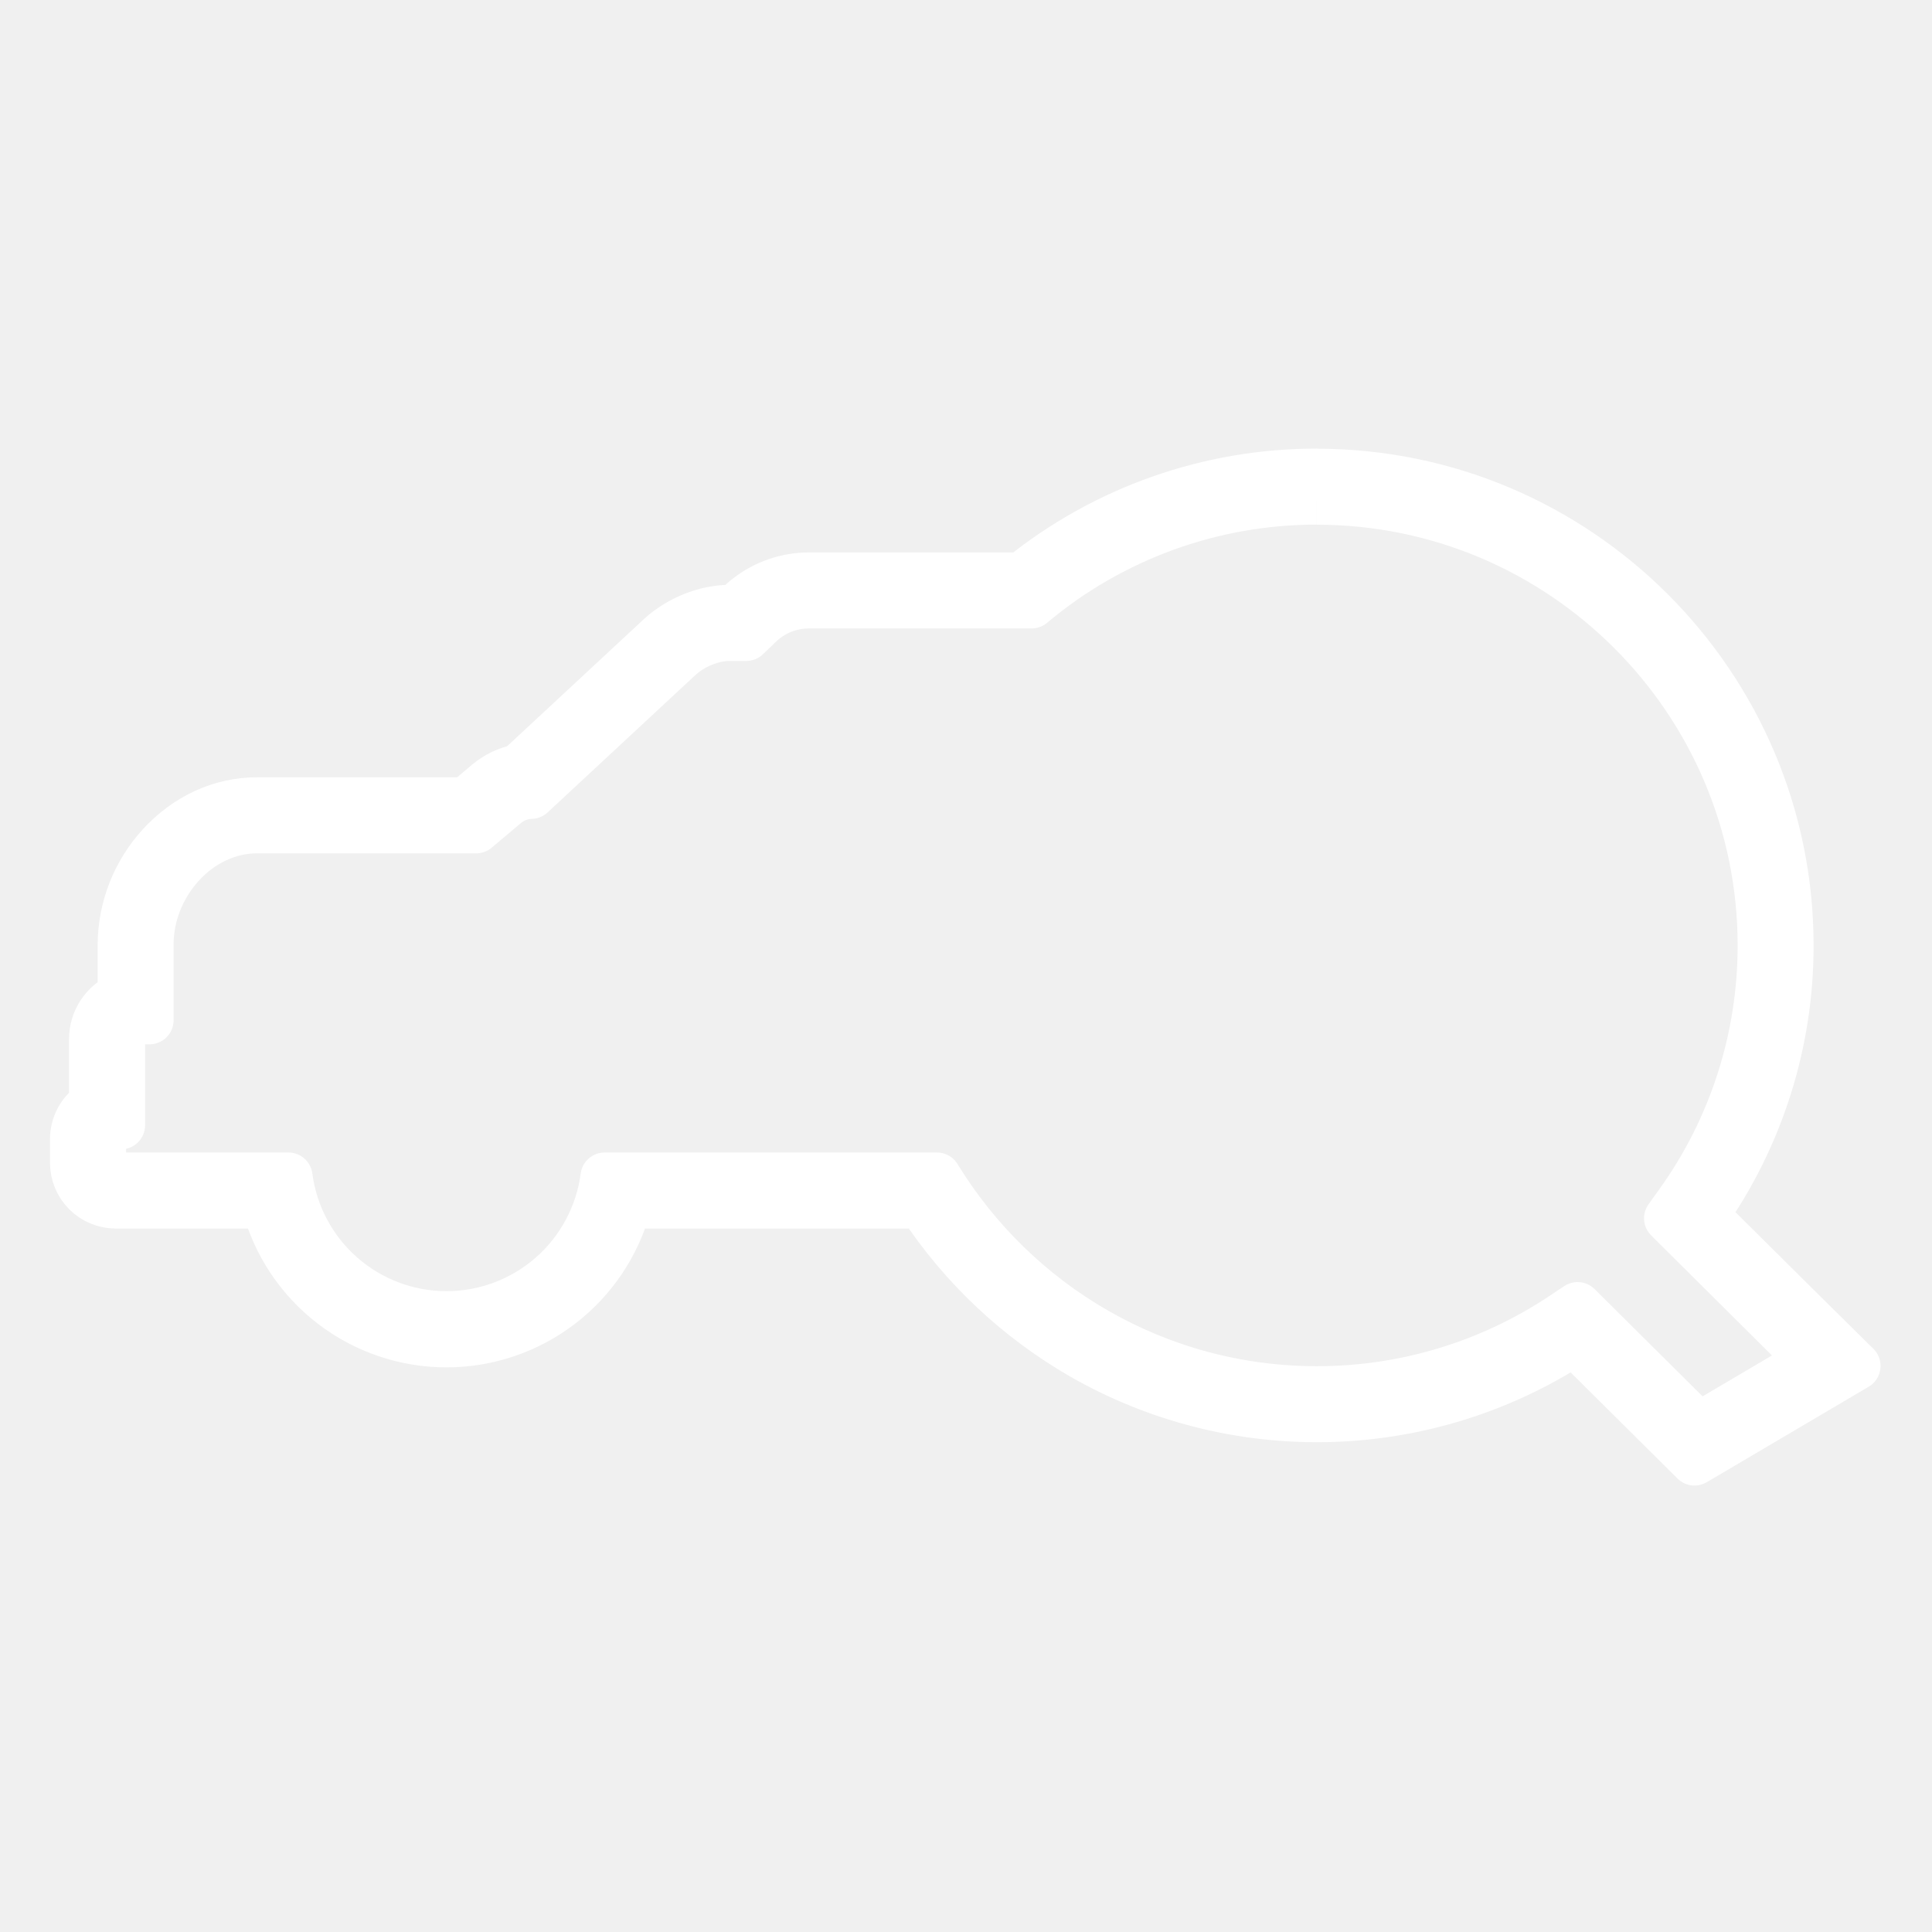
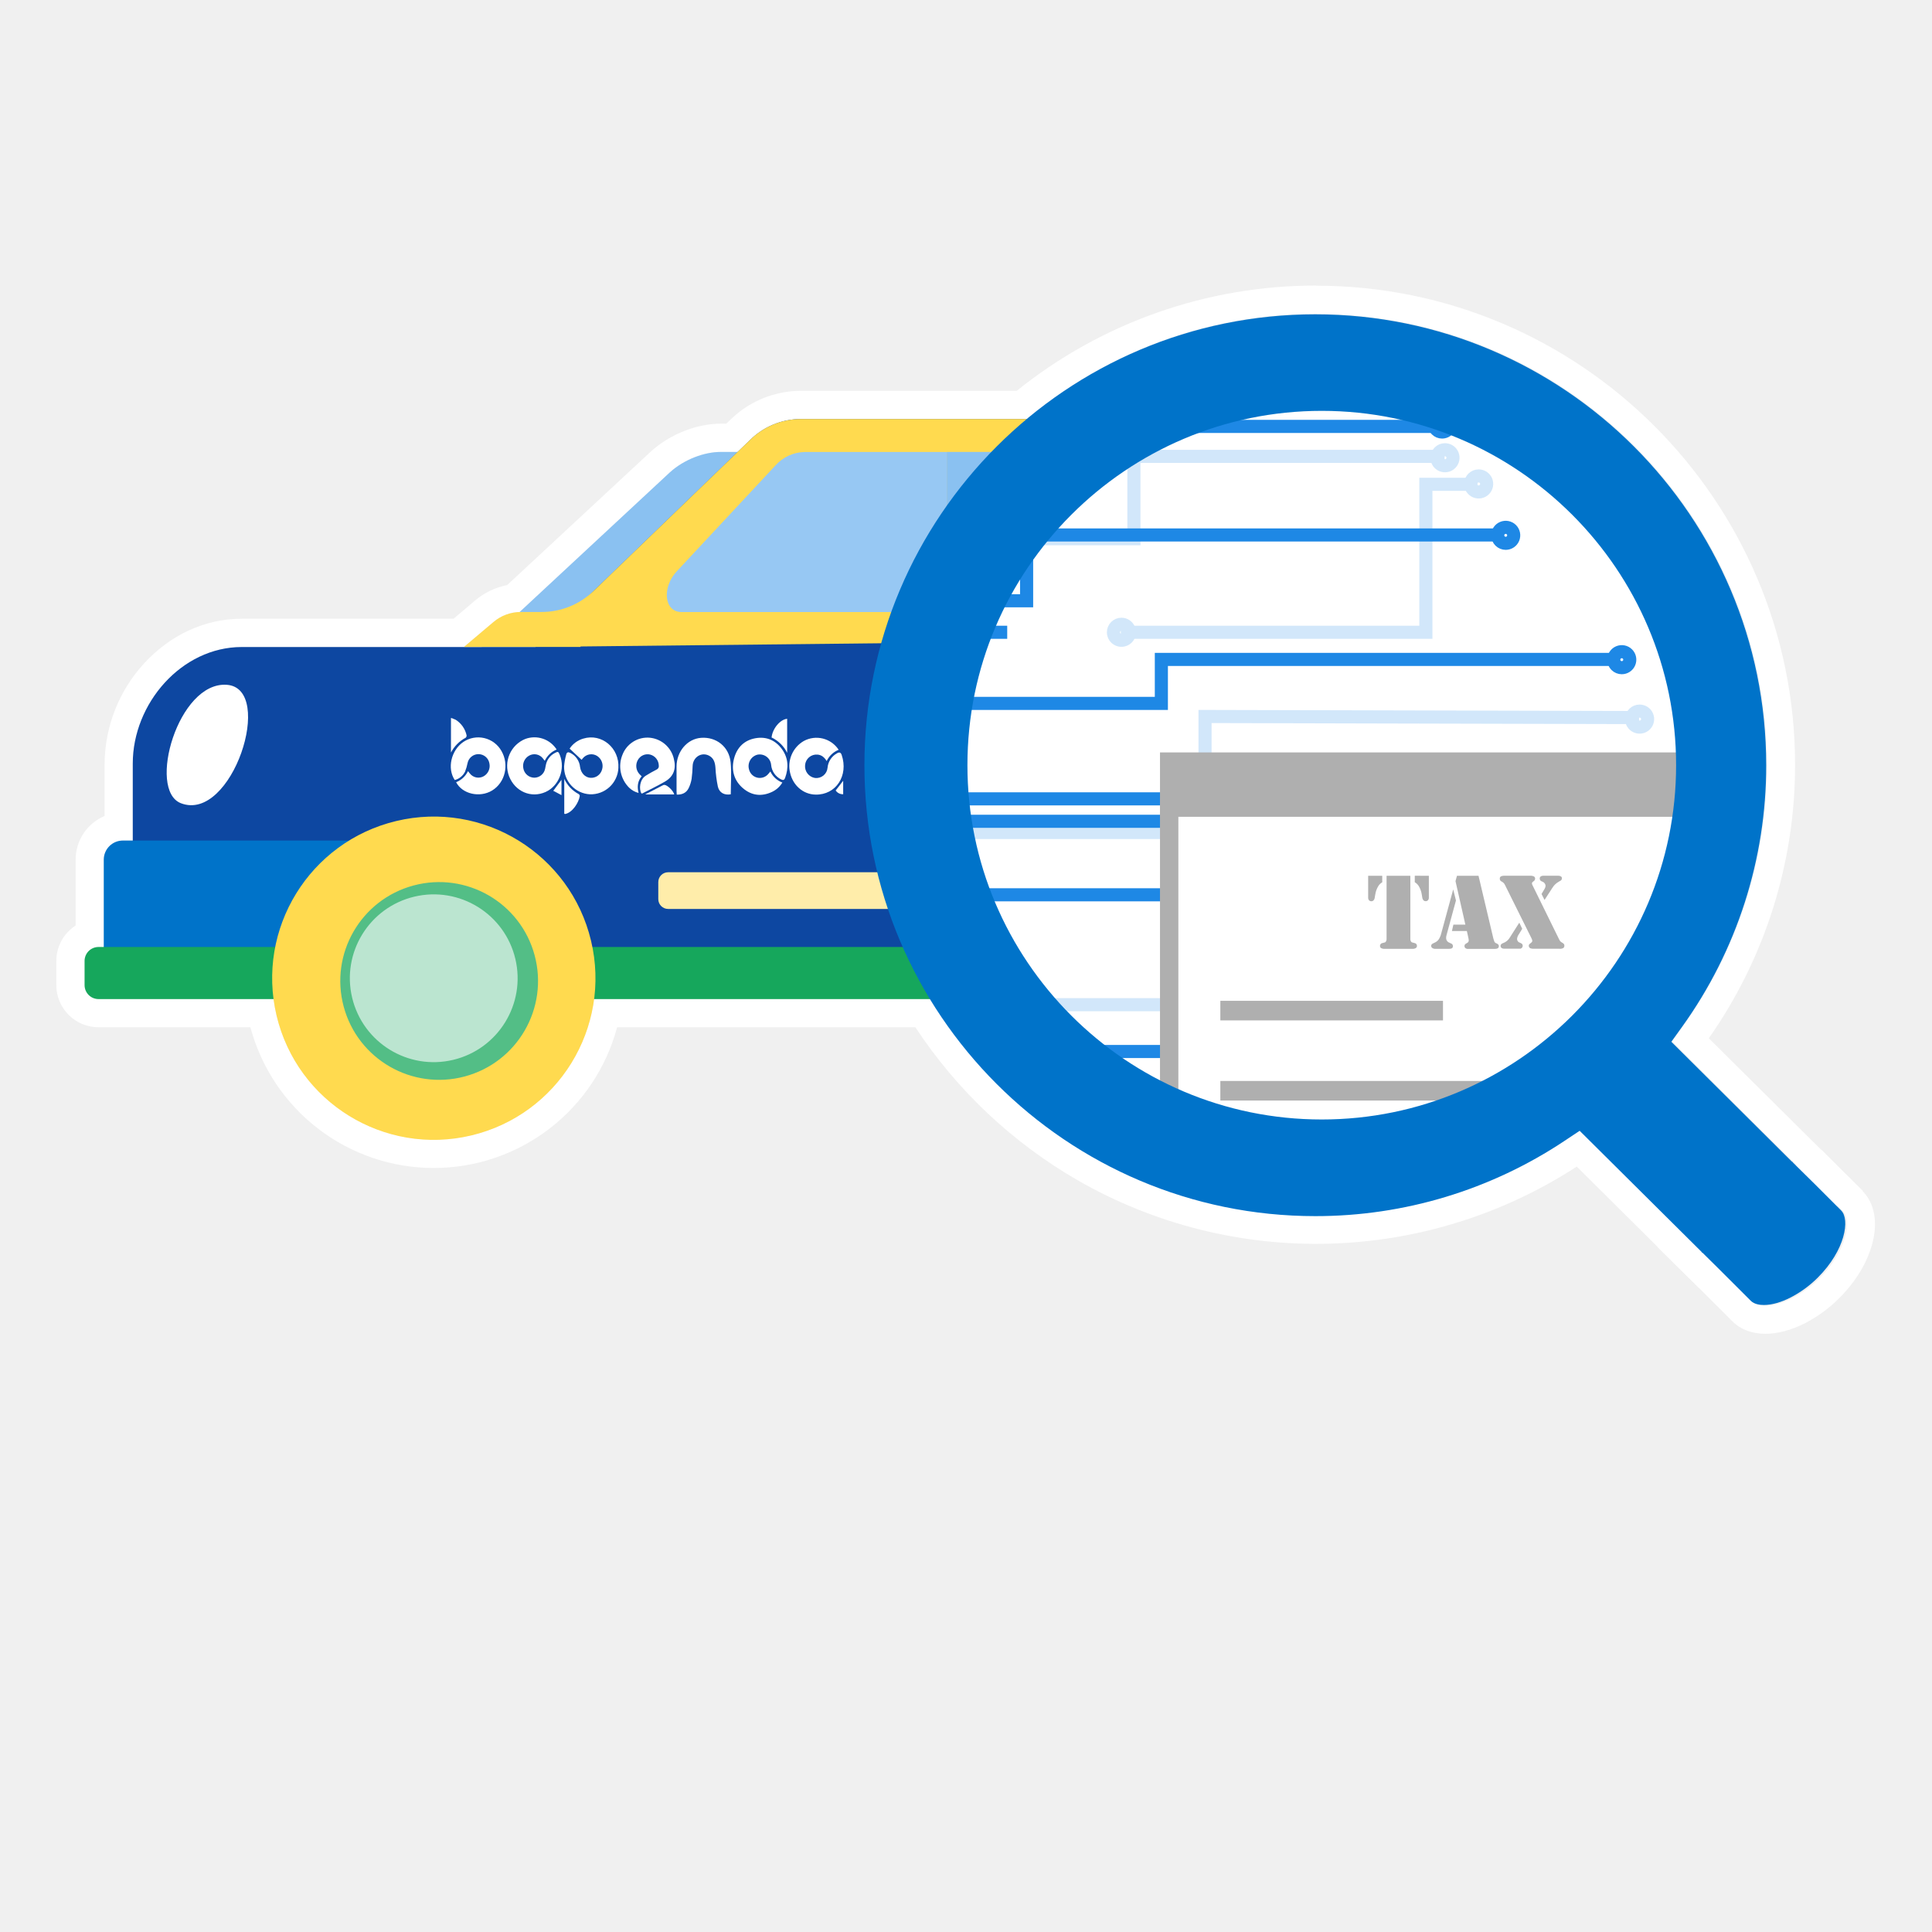
- <svg xmlns="http://www.w3.org/2000/svg" viewBox="-40 -255 1042 1042">
-   <path d="M670.24 15C802.54 15 910.17 122.64 910.17 254.94C910.214 304.859 894.567 353.529 865.44 394.07L859.69 402.07L922.96 464.95L936.83 478.66L876.24 514.41L810.86 449.47L802.94 454.74C763.646 480.936 717.466 494.891 670.24 494.84C583.58 494.84 507.51 448.64 465.34 379.59H286.09C283.368 400.277 273.218 419.269 257.531 433.027C241.844 446.785 221.69 454.37 200.825 454.37C179.96 454.37 159.806 446.785 144.119 433.027C128.432 419.269 118.282 400.277 115.56 379.59H22.4C21.427 379.59 20.464 379.398 19.566 379.026C18.667 378.653 17.851 378.107 17.164 377.419C16.477 376.731 15.932 375.914 15.56 375.015C15.189 374.116 14.999 373.153 15 372.18V359.3C14.999 358.327 15.189 357.364 15.56 356.465C15.932 355.566 16.477 354.749 17.164 354.061C17.851 353.373 18.667 352.827 19.566 352.454C20.464 352.082 21.427 351.89 22.4 351.89H25.24V305.4C25.239 304.066 25.5 302.745 26.01 301.513C26.519 300.28 27.267 299.16 28.209 298.216C29.152 297.273 30.271 296.524 31.503 296.014C32.736 295.503 34.056 295.24 35.39 295.24H40.63V254.24C40.63 222.24 66.63 192.24 98.63 192.24H216.83L232.59 178.95C236.488 175.651 241.395 173.782 246.5 173.65L326.5 99.29C334.11 92.41 344.79 88.47 353.5 88.47H362.5L368.92 82.28C369.373 81.827 369.833 81.387 370.3 80.96C370.98 80.35 371.69 79.77 372.4 79.21C379.177 73.876 387.546 70.968 396.17 70.95H516.36C559.441 34.735 613.93 14.902 670.21 14.95M670.21 -0.05C612.303 -0.107 556.12 19.654 511 55.95H396.17C384.207 55.977 372.595 59.992 363.17 67.36C362.07 68.22 361.17 69.02 360.26 69.8C359.64 70.36 359.03 70.94 358.44 71.53L356.44 73.43H353.53C340.69 73.43 326.53 79.06 316.46 88.12L316.39 88.19L316.31 88.26L239.85 159.32C233.582 160.545 227.73 163.35 222.85 167.47L211.34 177.22H98.68C79.14 177.22 60.68 185.7 46.57 201.1C33.291 215.632 25.845 234.555 25.66 254.24V282.18C21.089 284.102 17.187 287.331 14.444 291.462C11.701 295.592 10.238 300.441 10.24 305.4V340.47C7.089 342.498 4.498 345.285 2.704 348.575C0.909 351.865 -0.031 355.553 -0.03 359.3V372.18C-0.025 378.12 2.337 383.816 6.536 388.017C10.735 392.218 16.43 394.582 22.37 394.59H103.24C108.99 416.072 121.669 435.055 139.31 448.595C156.951 462.134 178.567 469.473 200.805 469.473C223.043 469.473 244.659 462.134 262.3 448.595C279.941 435.055 292.62 416.072 298.37 394.59H457.06C479.145 428.149 508.783 456.068 543.6 476.11C584.235 499.406 630.507 511.043 677.328 509.741C724.149 508.439 769.703 494.248 808.98 468.73L865.69 525.05L873.9 533.21L883.9 527.33L944.47 491.61L961.25 481.71L947.39 468.01L933.52 454.31L879.24 400.45C909.156 357.833 925.186 307.019 925.14 254.95C925.14 114.37 810.78 0.01 670.21 0.01V-0.05Z" fill="white" stroke="white" stroke-width="26" stroke-linejoin="round" />
+ <svg xmlns="http://www.w3.org/2000/svg" fill="none" viewBox="-30 -152 1028 1028">
+   <g clip-path="url(#clip0_8480_73424)">
+     <path d="M936.83 478.69L950.54 492.41C955.28 497.15 952.81 513.41 938.13 528.1C933.881 532.367 928.997 535.95 923.65 538.72C918.65 541.26 913.65 542.72 909.41 542.72C907.25 542.72 904.3 542.34 902.46 540.5L885.33 523.39L876.24 514.43L936.81 478.69M939.24 459.86L929.24 465.77L868.64 501.51L851.84 511.42L865.73 525.11L874.73 534.01L891.83 551.09C896.15 555.41 902.22 557.7 909.38 557.7C915.92 557.7 923.19 555.76 930.38 552.09C937.13 548.605 943.297 544.091 948.66 538.71C959.41 527.96 964.01 517.52 965.98 510.65C969.37 498.81 967.58 488.3 961.08 481.8L947.38 468.08L939.24 459.86Z" fill="white" />
+     <path d="M670.24 15C802.54 15 910.17 122.64 910.17 254.94C910.214 304.859 894.567 353.529 865.44 394.07L859.69 402.07L922.96 464.95L936.83 478.66L876.24 514.41L810.86 449.47L802.94 454.74C763.646 480.936 717.466 494.891 670.24 494.84C583.58 494.84 507.51 448.64 465.34 379.59H286.09C283.368 400.277 273.218 419.269 257.531 433.027C241.844 446.785 221.69 454.37 200.825 454.37C179.96 454.37 159.806 446.785 144.119 433.027C128.432 419.269 118.282 400.277 115.56 379.59H22.4C21.427 379.59 20.464 379.398 19.566 379.026C18.667 378.653 17.851 378.107 17.164 377.419C16.477 376.731 15.932 375.914 15.56 375.015C15.189 374.116 14.999 373.153 15 372.18V359.3C14.999 358.327 15.189 357.364 15.56 356.465C15.932 355.566 16.477 354.749 17.164 354.061C17.851 353.373 18.667 352.827 19.566 352.454C20.464 352.082 21.427 351.89 22.4 351.89H25.24V305.4C25.239 304.066 25.5 302.745 26.01 301.513C26.519 300.28 27.267 299.16 28.209 298.216C29.152 297.273 30.271 296.524 31.503 296.014C32.736 295.503 34.056 295.24 35.39 295.24H40.63V254.24C40.63 222.24 66.63 192.24 98.63 192.24H216.83L232.59 178.95C236.488 175.651 241.395 173.782 246.5 173.65L326.5 99.29C334.11 92.41 344.79 88.47 353.5 88.47H362.5L368.92 82.28C369.373 81.827 369.833 81.387 370.3 80.96C370.98 80.35 371.69 79.77 372.4 79.21C379.177 73.876 387.546 70.968 396.17 70.95H516.36C559.441 34.735 613.93 14.902 670.21 14.95M670.21 -0.05C612.303 -0.107 556.12 19.654 511 55.95H396.17C384.207 55.977 372.595 59.992 363.17 67.36C362.07 68.22 361.17 69.02 360.26 69.8C359.64 70.36 359.03 70.94 358.44 71.53L356.44 73.43H353.53C340.69 73.43 326.53 79.06 316.46 88.12L316.39 88.19L316.31 88.26L239.85 159.32C233.582 160.545 227.73 163.35 222.85 167.47L211.34 177.22H98.68C79.14 177.22 60.68 185.7 46.57 201.1C33.291 215.632 25.845 234.555 25.66 254.24V282.18C21.089 284.102 17.187 287.331 14.444 291.462C11.701 295.592 10.238 300.441 10.24 305.4V340.47C7.089 342.498 4.498 345.285 2.704 348.575C0.909 351.865 -0.031 355.553 -0.03 359.3V372.18C-0.025 378.12 2.337 383.816 6.536 388.017C10.735 392.218 16.43 394.582 22.37 394.59H103.24C108.99 416.072 121.669 435.055 139.31 448.595C156.951 462.134 178.567 469.473 200.805 469.473C223.043 469.473 244.659 462.134 262.3 448.595C279.941 435.055 292.62 416.072 298.37 394.59H457.06C479.145 428.149 508.783 456.068 543.6 476.11C584.235 499.406 630.507 511.043 677.328 509.741C724.149 508.439 769.703 494.248 808.98 468.73L865.69 525.05L873.9 533.21L883.9 527.33L944.47 491.61L961.25 481.71L947.39 468.01L933.52 454.31L879.24 400.45C909.156 357.833 925.186 307.019 925.14 254.95C925.14 114.37 810.78 0.01 670.21 0.01V-0.05Z" fill="white" />
+     <path d="M197.42 221.31C197.52 221.21 197.67 221.14 195.49 221.05L326.49 99.29C334.1 92.41 344.78 88.47 353.49 88.47H446.68L377.63 193.13L193.32 243.52C181.85 243.52 187.39 231.95 197.42 221.31Z" fill="#8AC1F1" />
+     <path d="M842.3 352.22H40.65V254.28C40.65 222.28 66.65 192.28 98.65 192.28H254.93L368.93 82.28C376.149 75.042 385.947 70.966 396.17 70.95H716.38C722.735 70.95 728.967 72.695 734.398 75.995C739.83 79.294 744.251 84.021 747.18 89.66L797.37 186.41C809.286 186.41 820.714 191.144 829.14 199.57C837.566 207.996 842.3 219.424 842.3 231.34V352.22Z" fill="#0D47A1" />
+     <path d="M156.22 352.23H25.22V305.41C25.22 302.715 26.29 300.131 28.196 298.226C30.101 296.32 32.685 295.25 35.38 295.25H156.22V352.25V352.23Z" fill="#0073C9" />
+     <path d="M842.3 352.22H159.82V268.1C159.82 240.58 182.13 214.83 209.65 214.83H343.86L441.75 120.37C444.825 117.297 448.474 114.859 452.491 113.196C456.508 111.534 460.813 110.679 465.16 110.68H734.16C739.618 110.678 744.972 112.175 749.637 115.009C754.301 117.843 758.097 121.905 760.61 126.75L803.72 209.85C813.955 209.85 823.77 213.916 831.007 221.153C838.244 228.39 842.31 238.205 842.31 248.44L842.3 352.22Z" fill="#0D47A1" />
+     <path d="M247.11 173.63H258.24C268.487 173.628 278.334 169.652 285.71 162.54L368.88 82.28C372.461 78.69 376.714 75.841 381.397 73.897C386.079 71.953 391.1 70.952 396.17 70.95H716.38C722.735 70.95 728.967 72.695 734.398 75.995C739.83 79.294 744.251 84.021 747.18 89.66L797.37 186.41L278.89 191.98V192.22H216.89L232.59 178.95C236.646 175.512 241.792 173.626 247.11 173.63Z" fill="#FFDA4F" />
+     <path d="M511.36 88.47C514.299 88.47 517.117 89.637 519.195 91.715C521.273 93.793 522.44 96.611 522.44 99.55V162.55C522.44 165.489 521.273 168.307 519.195 170.385C517.117 172.463 514.299 173.63 511.36 173.63H473.77V88.47H511.36Z" fill="#8AC1F1" />
+     <path d="M330.14 151.95C330.218 151.878 330.292 151.801 330.36 151.72L382.67 95.6C384.611 93.425 386.98 91.674 389.627 90.454C392.275 89.234 395.146 88.572 398.06 88.51H473.77V173.67H332.61C323.24 173.63 322.16 160.44 330.14 151.95Z" fill="#97C8F3" />
+     <path d="M556.06 88.47H657.56C664.17 88.472 670.635 90.401 676.166 94.021C681.697 97.641 686.052 102.794 688.7 108.85L710.24 158.11C710.977 159.796 711.283 161.639 711.13 163.473C710.977 165.307 710.369 167.074 709.362 168.614C708.354 170.155 706.979 171.42 705.36 172.295C703.742 173.171 701.93 173.63 700.09 173.63H556.09C554.635 173.63 553.194 173.343 551.85 172.787C550.506 172.23 549.284 171.414 548.255 170.385C547.226 169.356 546.41 168.134 545.853 166.79C545.297 165.446 545.01 164.005 545.01 162.55V99.55C545.01 96.617 546.173 93.803 548.245 91.726C550.316 89.649 553.127 88.478 556.06 88.47Z" fill="#97C8F3" />
+     <path d="M657.56 88.47C664.17 88.472 670.635 90.401 676.166 94.021C681.697 97.641 686.052 102.794 688.7 108.85L710.24 158.11C710.977 159.796 711.283 161.639 711.13 163.473C710.977 165.307 710.369 167.074 709.362 168.614C708.354 170.155 706.979 171.42 705.36 172.295C703.742 173.171 701.93 173.63 700.09 173.63H660.09C651.89 145.53 643.95 117.38 637.19 88.47H657.56Z" fill="#8AC1F1" />
+     <path d="M66.24 275.38C48.24 268.38 64.79 210.47 90.71 212.38C116.63 214.29 93.44 285.95 66.24 275.38Z" fill="white" />
+     <path d="M325.49 331.64L814.17 331.64C817.053 331.64 819.39 329.303 819.39 326.42V317.34C819.39 314.457 817.053 312.12 814.17 312.12L325.49 312.12C322.607 312.12 320.27 314.457 320.27 317.34V326.42C320.27 329.303 322.607 331.64 325.49 331.64Z" fill="#FFEDAA" />
+     <path d="M22.42 379.59L845.27 379.59C849.362 379.59 852.68 376.272 852.68 372.18V359.3C852.68 355.208 849.362 351.89 845.27 351.89L22.42 351.89C18.328 351.89 15.01 355.208 15.01 359.3V372.18C15.01 376.272 18.328 379.59 22.42 379.59Z" fill="#16A75C" />
+     <path d="M220.759 452.16C266.963 441.152 295.495 394.774 284.488 348.571C273.48 302.367 227.102 273.835 180.899 284.842C134.695 295.849 106.163 342.228 117.17 388.431C128.177 434.635 174.556 463.167 220.759 452.16Z" fill="#FFDA4F" />
+     <path d="M217.294 420.771C245.355 413.25 262.006 384.405 254.484 356.344C246.963 328.283 218.118 311.633 190.057 319.154C161.996 326.676 145.346 355.521 152.867 383.581C160.388 411.642 189.234 428.293 217.294 420.771Z" fill="#53BE86" />
+     <path d="M211.087 411.95C235.07 406.262 249.902 382.21 244.215 358.226C238.528 334.243 214.475 319.411 190.492 325.098C166.509 330.785 151.677 354.838 157.364 378.821C163.051 402.805 187.103 417.637 211.087 411.95Z" fill="#BBE5D0" />
+     <path d="M735.972 429.319C769.557 395.734 769.557 341.282 735.972 307.697C702.387 274.111 647.934 274.111 614.349 307.697C580.764 341.282 580.764 395.734 614.349 429.319C647.934 462.904 702.387 462.904 735.972 429.319Z" fill="#FFD026" />
+     <path d="M712.199 405.546C732.654 385.09 732.654 351.925 712.199 331.469C691.743 311.014 658.578 311.014 638.122 331.469C617.667 351.925 617.667 385.09 638.122 405.546C658.578 426.002 691.743 426.002 712.199 405.546Z" fill="#53BE86" />
+     <path d="M705.122 401.597C723.393 385.053 724.793 356.829 708.249 338.558C691.705 320.287 663.482 318.887 645.21 335.431C626.939 351.975 625.539 380.198 642.083 398.47C658.627 416.741 686.851 418.141 705.122 401.597Z" fill="#BBE5D0" />
+     <path d="M825.22 238.28H842.31V301.61H825.22C823.556 301.61 821.909 301.282 820.371 300.646C818.834 300.009 817.438 299.076 816.261 297.899C815.084 296.723 814.151 295.326 813.514 293.789C812.878 292.251 812.55 290.604 812.55 288.94V250.94C812.553 247.581 813.889 244.361 816.264 241.987C818.64 239.614 821.861 238.28 825.22 238.28Z" fill="#FFD026" />
+     <path d="M668.04 492.3C799.036 492.3 905.23 386.106 905.23 255.11C905.23 124.114 799.036 17.92 668.04 17.92C537.044 17.92 430.85 124.114 430.85 255.11C430.85 386.106 537.044 492.3 668.04 492.3Z" fill="white" />
+     <mask id="mask0_8480_73424" style="mask-type:luminance" maskUnits="userSpaceOnUse" x="458" y="42" width="422" height="422">
+       <path d="M669.14 463.82C785.44 463.82 879.72 369.54 879.72 253.24C879.72 136.94 785.44 42.66 669.14 42.66C552.84 42.66 458.56 136.94 458.56 253.24C458.56 369.54 552.84 463.82 669.14 463.82Z" fill="white" />
+     </mask>
+     <g mask="url(#mask0_8480_73424)">
+       <g opacity="0.2">
+         <path d="M394.1 413.46H506.63V382.59H807.2" stroke-width="6.97" stroke-miterlimit="10" stroke="#1E88E5" />
+         <path d="M472.77 290.98H611.19V229.24L842.14 229.81" stroke-width="6.97" stroke-miterlimit="10" stroke="#1E88E5" />
+         <path d="M756.13 105.7H728.69V184.43H566.38" stroke-width="6.97" stroke-miterlimit="10" stroke="#1E88E5" />
+         <path d="M287.62 134.64H573.35V90.83H738.65" stroke-width="6.97" stroke-miterlimit="10" stroke="#1E88E5" />
+         <path d="M472.77 286.72C473.613 286.72 474.436 286.97 475.137 287.438C475.837 287.906 476.383 288.571 476.706 289.35C477.028 290.128 477.113 290.985 476.948 291.811C476.784 292.638 476.378 293.397 475.782 293.992C475.187 294.588 474.427 294.994 473.601 295.158C472.775 295.323 471.918 295.238 471.14 294.916C470.361 294.593 469.696 294.047 469.228 293.347C468.76 292.646 468.51 291.823 468.51 290.98C468.509 290.42 468.618 289.866 468.832 289.348C469.045 288.831 469.359 288.361 469.755 287.965C470.151 287.569 470.621 287.255 471.138 287.042C471.656 286.828 472.21 286.719 472.77 286.72Z" stroke-width="6.97" stroke-miterlimit="10" stroke="#1E88E5" />
+         <path d="M566.7 180.17C567.543 180.168 568.368 180.416 569.069 180.883C569.771 181.35 570.319 182.015 570.643 182.793C570.967 183.571 571.053 184.428 570.889 185.255C570.726 186.082 570.321 186.842 569.726 187.439C569.13 188.036 568.371 188.442 567.545 188.607C566.718 188.773 565.861 188.689 565.082 188.367C564.303 188.045 563.637 187.499 563.169 186.798C562.7 186.097 562.45 185.273 562.45 184.43C562.45 183.302 562.897 182.22 563.694 181.421C564.491 180.623 565.572 180.173 566.7 180.17Z" stroke-width="6.97" stroke-miterlimit="10" stroke="#1E88E5" />
+         <path d="M738.85 87.3C739.693 87.298 740.518 87.546 741.22 88.014C741.923 88.481 742.47 89.146 742.794 89.925C743.117 90.704 743.203 91.561 743.039 92.389C742.875 93.216 742.469 93.976 741.872 94.572C741.276 95.169 740.516 95.575 739.689 95.739C738.861 95.903 738.004 95.817 737.225 95.494C736.446 95.17 735.781 94.623 735.314 93.921C734.846 93.219 734.598 92.394 734.6 91.55C734.6 90.423 735.048 89.342 735.845 88.545C736.642 87.748 737.723 87.3 738.85 87.3Z" stroke-width="6.97" stroke-miterlimit="10" stroke="#1E88E5" />
+         <path d="M756.78 101.24C757.623 101.24 758.446 101.49 759.147 101.958C759.847 102.426 760.393 103.091 760.716 103.87C761.038 104.648 761.123 105.505 760.958 106.331C760.794 107.157 760.388 107.917 759.792 108.512C759.196 109.108 758.437 109.514 757.611 109.678C756.785 109.843 755.928 109.758 755.15 109.436C754.371 109.113 753.706 108.567 753.238 107.867C752.77 107.166 752.52 106.343 752.52 105.5C752.52 104.37 752.969 103.287 753.768 102.488C754.567 101.689 755.65 101.24 756.78 101.24Z" stroke-width="6.97" stroke-miterlimit="10" stroke="#1E88E5" />
+         <path d="M842.41 226.37C843.253 226.368 844.078 226.616 844.779 227.083C845.481 227.55 846.029 228.215 846.353 228.993C846.677 229.771 846.763 230.628 846.599 231.455C846.436 232.282 846.031 233.042 845.436 233.639C844.84 234.236 844.081 234.642 843.255 234.807C842.428 234.973 841.571 234.889 840.792 234.567C840.013 234.245 839.347 233.699 838.879 232.998C838.41 232.297 838.16 231.473 838.16 230.63C838.16 229.502 838.607 228.42 839.404 227.621C840.201 226.823 841.282 226.373 842.41 226.37Z" stroke-width="6.97" stroke-miterlimit="10" stroke="#1E88E5" />
+         <path d="M808.56 377.95C809.403 377.95 810.226 378.2 810.927 378.668C811.627 379.136 812.173 379.801 812.496 380.58C812.818 381.358 812.903 382.215 812.738 383.041C812.574 383.868 812.168 384.627 811.572 385.222C810.977 385.818 810.217 386.224 809.391 386.388C808.565 386.553 807.708 386.468 806.93 386.146C806.151 385.823 805.486 385.277 805.018 384.577C804.55 383.876 804.3 383.053 804.3 382.21C804.299 381.65 804.408 381.096 804.622 380.578C804.835 380.061 805.149 379.591 805.545 379.195C805.941 378.799 806.411 378.485 806.928 378.272C807.446 378.058 808 377.949 808.56 377.95Z" stroke-width="6.97" stroke-miterlimit="10" stroke="#1E88E5" />
+       </g>
+       <path d="M842.14 285H383.81" stroke-width="6.97" stroke-miterlimit="10" stroke="#1E88E5" />
+       <path d="M711.43 407.49H440.57V344.75H320.08" stroke-width="6.97" stroke-miterlimit="10" stroke="#1E88E5" />
+       <path d="M829.77 198.87H587.95V222.27H404.73" stroke-width="6.97" stroke-miterlimit="10" stroke="#1E88E5" />
+       <path d="M317.76 105.7H488.59L488.37 74.89H737.32" stroke-width="6.97" stroke-miterlimit="10" stroke="#1E88E5" />
+       <path d="M769.19 132.65H516.25V167.66H251.71" stroke-width="6.97" stroke-miterlimit="10" stroke="#1E88E5" />
+       <path d="M376.55 74.89H477.02" stroke-width="6.97" stroke-miterlimit="10" stroke="#1E88E5" />
+       <path d="M866.38 389.81H691.02V444.3H639.94" stroke-width="6.97" stroke-miterlimit="10" stroke="#1E88E5" />
+       <path d="M643.82 442.48C643.82 444.827 641.917 446.73 639.57 446.73C637.223 446.73 635.32 444.827 635.32 442.48C635.32 440.133 637.223 438.23 639.57 438.23C641.917 438.23 643.82 440.133 643.82 442.48Z" stroke-width="6.97" stroke-miterlimit="10" stroke="#1E88E5" />
+       <path d="M737.33 77.88C738.17 77.878 738.991 77.627 739.688 77.159C740.386 76.691 740.929 76.026 741.249 75.249C741.569 74.473 741.652 73.619 741.487 72.795C741.322 71.971 740.916 71.215 740.322 70.621C739.727 70.028 738.97 69.624 738.145 69.461C737.321 69.298 736.467 69.383 735.691 69.704C734.915 70.026 734.252 70.571 733.786 71.27C733.319 71.969 733.07 72.79 733.07 73.63C733.07 74.189 733.18 74.743 733.394 75.259C733.609 75.775 733.923 76.244 734.318 76.639C734.714 77.034 735.184 77.346 735.701 77.559C736.217 77.772 736.771 77.881 737.33 77.88Z" stroke-width="6.97" stroke-miterlimit="10" stroke="#1E88E5" />
+       <path d="M771.18 137.09C772.021 137.09 772.842 136.841 773.541 136.374C774.24 135.907 774.785 135.243 775.107 134.466C775.428 133.69 775.512 132.835 775.348 132.011C775.184 131.186 774.78 130.429 774.185 129.835C773.591 129.24 772.834 128.836 772.009 128.672C771.185 128.508 770.33 128.592 769.554 128.914C768.777 129.235 768.113 129.78 767.646 130.479C767.179 131.178 766.93 131.999 766.93 132.84C766.93 133.967 767.378 135.048 768.175 135.845C768.972 136.642 770.053 137.09 771.18 137.09Z" stroke-width="6.97" stroke-miterlimit="10" stroke="#1E88E5" />
+       <path d="M832.92 203.27C833.763 203.272 834.588 203.024 835.29 202.556C835.993 202.089 836.54 201.424 836.864 200.645C837.187 199.866 837.273 199.009 837.109 198.181C836.945 197.354 836.539 196.594 835.942 195.998C835.346 195.401 834.586 194.995 833.759 194.831C832.931 194.667 832.074 194.753 831.295 195.076C830.516 195.4 829.851 195.947 829.384 196.65C828.916 197.352 828.668 198.177 828.67 199.02C828.67 200.147 829.118 201.228 829.915 202.025C830.712 202.822 831.793 203.27 832.92 203.27Z" stroke-width="6.97" stroke-miterlimit="10" stroke="#1E88E5" />
+       <path d="M842.88 289.29C843.723 289.292 844.548 289.044 845.251 288.576C845.953 288.109 846.5 287.444 846.824 286.665C847.147 285.886 847.233 285.029 847.069 284.201C846.905 283.374 846.499 282.614 845.902 282.018C845.306 281.421 844.546 281.016 843.719 280.851C842.891 280.687 842.034 280.773 841.255 281.096C840.476 281.42 839.811 281.968 839.344 282.67C838.876 283.372 838.628 284.197 838.63 285.04C838.63 286.167 839.078 287.248 839.875 288.045C840.672 288.842 841.753 289.29 842.88 289.29Z" stroke-width="6.97" stroke-miterlimit="10" stroke="#1E88E5" />
+       <path d="M713.43 412.72C714.27 412.718 715.091 412.467 715.788 411.999C716.486 411.531 717.029 410.866 717.349 410.09C717.67 409.313 717.752 408.459 717.587 407.635C717.422 406.811 717.016 406.055 716.422 405.461C715.827 404.868 715.07 404.464 714.245 404.301C713.421 404.138 712.567 404.223 711.791 404.545C711.015 404.867 710.352 405.411 709.886 406.11C709.419 406.809 709.17 407.63 709.17 408.47C709.17 409.029 709.28 409.583 709.494 410.099C709.709 410.615 710.023 411.084 710.418 411.479C710.814 411.874 711.284 412.186 711.801 412.399C712.317 412.612 712.871 412.721 713.43 412.72Z" stroke-width="6.97" stroke-miterlimit="10" stroke="#1E88E5" />
+       <path d="M870.76 394.8C871.603 394.802 872.428 394.554 873.131 394.086C873.833 393.619 874.38 392.954 874.704 392.175C875.027 391.396 875.113 390.539 874.949 389.711C874.785 388.884 874.379 388.124 873.782 387.528C873.186 386.931 872.426 386.526 871.599 386.361C870.771 386.197 869.914 386.283 869.135 386.606C868.356 386.93 867.691 387.477 867.224 388.18C866.756 388.882 866.508 389.707 866.51 390.55C866.51 391.677 866.958 392.758 867.755 393.555C868.552 394.352 869.633 394.8 870.76 394.8Z" stroke-width="6.97" stroke-miterlimit="10" stroke="#1E88E5" />
+       <g opacity="0.2">
+         <path d="M598.75 415.57H711.27V363.79L852.5 365.8" stroke-width="6.97" stroke-miterlimit="10" stroke="#1E88E5" />
+         <path d="M463.81 214.3H414.02V282.02H251.71" stroke-width="6.97" stroke-miterlimit="10" stroke="#1E88E5" />
+         <path d="M153.12 216.29H298.51V172.48H463.81" stroke-width="6.97" stroke-miterlimit="10" stroke="#1E88E5" />
+         <path d="M599.07 411.31C599.913 411.308 600.738 411.557 601.441 412.024C602.143 412.491 602.69 413.156 603.014 413.935C603.337 414.714 603.423 415.571 603.259 416.399C603.095 417.226 602.689 417.986 602.092 418.582C601.496 419.179 600.736 419.585 599.909 419.749C599.081 419.913 598.224 419.828 597.445 419.504C596.666 419.18 596.001 418.633 595.534 417.931C595.066 417.228 594.818 416.403 594.82 415.56C594.823 414.434 595.271 413.354 596.068 412.558C596.864 411.761 597.944 411.313 599.07 411.31Z" stroke-width="6.97" stroke-miterlimit="10" stroke="#1E88E5" />
+         <path d="M854.36 361.95C855.203 361.948 856.028 362.196 856.73 362.664C857.433 363.131 857.98 363.796 858.304 364.575C858.627 365.354 858.713 366.211 858.549 367.039C858.385 367.866 857.979 368.626 857.382 369.222C856.786 369.819 856.026 370.225 855.199 370.389C854.371 370.553 853.514 370.468 852.735 370.144C851.956 369.82 851.291 369.273 850.824 368.571C850.356 367.868 850.108 367.043 850.11 366.2C850.113 365.074 850.561 363.994 851.358 363.198C852.154 362.401 853.234 361.953 854.36 361.95Z" stroke-width="6.97" stroke-miterlimit="10" stroke="#1E88E5" />
+       </g>
+       <path d="M842.14 273.06H273.28V319.86H25.1" stroke-width="6.97" stroke-miterlimit="10" stroke="#1E88E5" />
+       <path d="M78.11 199.37H173.7V184.43H505.93" stroke-width="6.97" stroke-miterlimit="10" stroke="#1E88E5" />
+       <path d="M842.14 324.11H293.89V353.44H14.51" stroke-width="6.97" stroke-miterlimit="10" stroke="#1E88E5" />
+       <path d="M842.88 276.49C843.721 276.49 844.542 276.241 845.241 275.774C845.94 275.307 846.485 274.643 846.806 273.866C847.128 273.09 847.212 272.235 847.048 271.411C846.884 270.587 846.48 269.829 845.885 269.235C845.291 268.64 844.534 268.236 843.709 268.072C842.885 267.908 842.03 267.992 841.254 268.314C840.477 268.635 839.813 269.18 839.346 269.879C838.879 270.578 838.63 271.399 838.63 272.24C838.63 273.367 839.078 274.448 839.875 275.245C840.672 276.042 841.753 276.49 842.88 276.49Z" stroke-width="6.97" stroke-miterlimit="10" stroke="#1E88E5" />
+       <path d="M842.88 328.27C843.721 328.27 844.542 328.021 845.241 327.554C845.94 327.087 846.485 326.423 846.806 325.646C847.128 324.87 847.212 324.015 847.048 323.191C846.884 322.367 846.48 321.609 845.885 321.015C845.291 320.421 844.534 320.016 843.709 319.852C842.885 319.688 842.03 319.772 841.254 320.094C840.477 320.415 839.813 320.96 839.346 321.659C838.879 322.358 838.63 323.18 838.63 324.02C838.63 325.147 839.078 326.228 839.875 327.025C840.672 327.822 841.753 328.27 842.88 328.27Z" stroke-width="6.97" stroke-miterlimit="10" stroke="#1E88E5" />
+     </g>
+     <mask id="mask1_8480_73424" style="mask-type:luminance" maskUnits="userSpaceOnUse" x="454" y="41" width="432" height="431">
+       <path d="M670.05 471.87C789.029 471.87 885.48 375.419 885.48 256.44C885.48 137.461 789.029 41.01 670.05 41.01C551.071 41.01 454.62 137.461 454.62 256.44C454.62 375.419 551.071 471.87 670.05 471.87Z" fill="white" />
+     </mask>
+     <g mask="url(#mask1_8480_73424)">
+       <path d="M908.32 253.24H592.11V277.73H908.32V253.24Z" fill="#AFAFAF" stroke-width="9.77" stroke-miterlimit="10" stroke="#AFAFAF" />
+       <path d="M908.32 277.73H592.11V719.36H908.32V277.73Z" fill="white" stroke-width="9.77" stroke-miterlimit="10" stroke="#AFAFAF" />
+       <path d="M737.8 380.53H619.34V390.95H737.8V380.53Z" fill="#AFAFAF" />
+       <path d="M881.1 423.17H619.34V433.59H881.1V423.17Z" fill="#AFAFAF" />
+       <path d="M881.1 446.86H619.34V457.28H881.1V446.86Z" fill="#AFAFAF" />
+       <path d="M881.1 470.54H619.34V480.96H881.1V470.54Z" fill="#AFAFAF" />
+       <path d="M697.99 314.01H705.48V317.46C704.627 317.937 703.91 318.626 703.4 319.46C702.541 320.857 701.98 322.416 701.75 324.04L701.46 325.78C701.397 326.266 701.183 326.721 700.85 327.08C700.695 327.234 700.511 327.355 700.308 327.436C700.105 327.517 699.888 327.556 699.67 327.55C699.443 327.557 699.216 327.515 699.007 327.425C698.798 327.335 698.611 327.2 698.46 327.03C698.138 326.664 697.969 326.187 697.99 325.7V314.01ZM720.43 314.01V347.47C720.378 348.033 720.527 348.596 720.85 349.06C720.96 349.215 721.108 349.339 721.28 349.42L722.59 349.77C722.975 349.808 723.332 349.992 723.586 350.283C723.841 350.575 723.975 350.953 723.96 351.34C723.956 351.587 723.885 351.828 723.755 352.038C723.625 352.247 723.44 352.418 723.22 352.53C722.651 352.803 722.019 352.92 721.39 352.87H706.82C706.164 352.913 705.509 352.782 704.92 352.49C704.718 352.375 704.552 352.207 704.439 352.004C704.327 351.802 704.271 351.572 704.28 351.34C704.265 350.953 704.399 350.575 704.654 350.283C704.908 349.992 705.265 349.808 705.65 349.77L706.96 349.42C707.124 349.339 707.262 349.214 707.36 349.06C707.683 348.596 707.832 348.033 707.78 347.47V314.01H720.43ZM730.28 314.01V325.66C730.301 326.147 730.132 326.624 729.81 326.99C729.658 327.16 729.472 327.294 729.263 327.384C729.054 327.474 728.827 327.517 728.6 327.51C728.382 327.516 728.164 327.478 727.961 327.397C727.758 327.316 727.574 327.195 727.42 327.04C727.083 326.682 726.867 326.227 726.8 325.74L726.52 324C726.286 322.377 725.724 320.819 724.87 319.42C724.346 318.597 723.633 317.911 722.79 317.42V313.97L730.28 314.01Z" fill="#AFAFAF" />
+       <path d="M743.24 321.24L744.7 327.14L739.7 345.53C739.551 346.009 739.473 346.508 739.47 347.01C739.446 347.559 739.596 348.102 739.897 348.561C740.199 349.02 740.637 349.373 741.15 349.57L742.15 350.03C742.436 350.137 742.682 350.332 742.85 350.587C743.019 350.843 743.103 351.144 743.09 351.45C743.09 352.45 742.4 352.87 741.02 352.87H733.78C733.194 352.904 732.612 352.75 732.12 352.43C731.922 352.298 731.762 352.117 731.653 351.905C731.545 351.694 731.492 351.458 731.5 351.22C731.5 350.67 731.92 350.22 732.76 349.86C733.364 349.611 733.941 349.299 734.48 348.93C734.893 348.615 735.254 348.237 735.55 347.81C736.157 346.854 736.6 345.802 736.86 344.7L743.24 321.24ZM745.24 314.01H756.71L764.63 347.47C764.762 348.002 764.933 348.523 765.14 349.03C765.374 349.467 765.768 349.797 766.24 349.95C766.612 350.092 766.952 350.306 767.24 350.58C767.441 350.816 767.545 351.12 767.53 351.43C767.53 352.43 766.79 352.91 765.31 352.91H751.12C750.629 352.939 750.144 352.794 749.75 352.5C749.585 352.371 749.453 352.205 749.365 352.016C749.276 351.827 749.233 351.619 749.24 351.41C749.22 351.106 749.3 350.803 749.47 350.55C749.758 350.255 750.097 350.015 750.47 349.84C750.787 349.703 751.062 349.486 751.27 349.21C751.431 348.956 751.511 348.66 751.5 348.36C751.504 348.074 751.474 347.789 751.41 347.51L750.5 343.38H742.56L743.33 339.99H749.71L744.46 316.84L745.24 314.01Z" fill="#AFAFAF" />
+       <path d="M785.4 318.95L799.72 348.08C800.02 348.7 800.511 349.208 801.12 349.53C801.497 349.712 801.836 349.963 802.12 350.27C802.314 350.544 802.409 350.875 802.39 351.21C802.397 351.445 802.35 351.679 802.251 351.893C802.152 352.106 802.004 352.294 801.82 352.44C801.204 352.759 800.51 352.894 799.82 352.83H786.45C785.777 352.878 785.1 352.81 784.45 352.63C784.15 352.527 783.891 352.331 783.711 352.07C783.531 351.809 783.439 351.497 783.45 351.18C783.447 350.951 783.517 350.727 783.65 350.54C783.868 350.287 784.116 350.062 784.39 349.87C785.04 349.4 785.39 348.96 785.33 348.56C785.247 348.05 785.074 347.56 784.82 347.11L770.82 318.95C770.471 318.127 769.835 317.458 769.03 317.07C768.718 316.934 768.446 316.721 768.24 316.45C768.085 316.162 768.013 315.837 768.03 315.51C768.008 315.273 768.053 315.034 768.161 314.822C768.269 314.609 768.435 314.432 768.64 314.31C769.331 314.031 770.077 313.915 770.82 313.97H784.09C784.806 313.919 785.525 314.046 786.18 314.34C786.389 314.46 786.559 314.636 786.673 314.848C786.786 315.06 786.837 315.3 786.82 315.54C786.801 315.842 786.705 316.134 786.54 316.388C786.376 316.642 786.148 316.85 785.88 316.99C785.664 317.136 785.469 317.311 785.3 317.51C785.186 317.685 785.13 317.892 785.14 318.1C785.16 318.4 785.249 318.691 785.4 318.95ZM778.4 338.95L779.96 342.2L778.2 345.07C777.653 345.816 777.308 346.691 777.2 347.61C777.204 348.066 777.356 348.508 777.634 348.869C777.912 349.23 778.3 349.49 778.74 349.61C779.173 349.754 779.571 349.985 779.91 350.29C780.126 350.554 780.236 350.889 780.22 351.23C780.222 351.488 780.159 351.743 780.039 351.971C779.919 352.2 779.744 352.395 779.53 352.54C779.363 352.67 779.168 352.759 778.96 352.8C778.564 352.83 778.166 352.83 777.77 352.8H770.42C769.915 352.83 769.414 352.697 768.99 352.42C768.837 352.308 768.709 352.165 768.615 352.001C768.521 351.836 768.462 351.653 768.444 351.465C768.425 351.276 768.446 351.085 768.505 350.905C768.565 350.725 768.662 350.56 768.79 350.42C769.118 350.113 769.511 349.884 769.94 349.75C771.31 349.238 772.471 348.285 773.24 347.04L778.4 338.95ZM791.84 326.85L790.24 323.69L791.84 320.98C792.157 320.496 792.343 319.938 792.38 319.36C792.374 318.924 792.238 318.499 791.99 318.14C791.753 317.75 791.405 317.44 790.99 317.25L789.99 316.8C789.773 316.674 789.599 316.486 789.49 316.26C789.348 316.017 789.272 315.741 789.27 315.46C789.261 315.254 789.301 315.049 789.386 314.861C789.471 314.674 789.599 314.509 789.76 314.38C790.125 314.097 790.579 313.955 791.04 313.98H799.24C799.706 313.962 800.167 314.088 800.56 314.34C800.721 314.433 800.855 314.567 800.948 314.729C801.042 314.89 801.09 315.074 801.09 315.26C801.09 315.484 801.045 315.706 800.958 315.912C800.87 316.118 800.742 316.305 800.58 316.46C800.194 316.72 799.794 316.957 799.38 317.17C798.001 317.936 796.844 319.045 796.02 320.39L791.84 326.85Z" fill="#AFAFAF" />
+     </g>
+     <path d="M266.18 246.81C263.4 247.954 261.147 250.093 259.86 252.81C259.46 252.29 259.18 251.9 258.86 251.53C258.019 250.447 256.817 249.703 255.474 249.433C254.13 249.163 252.733 249.386 251.54 250.06C250.357 250.717 249.42 251.74 248.868 252.975C248.316 254.21 248.18 255.591 248.48 256.91C248.734 258.274 249.453 259.507 250.514 260.4C251.575 261.294 252.913 261.792 254.3 261.81C255.66 261.799 256.974 261.32 258.022 260.453C259.069 259.586 259.785 258.384 260.05 257.05C260.26 256.19 260.34 255.3 260.58 254.45C260.901 253.233 261.471 252.097 262.254 251.112C263.037 250.127 264.017 249.316 265.13 248.73C266.9 247.73 267.13 247.85 267.88 249.73C270.88 257.15 267.44 266.19 260.31 269.4C252.61 272.87 244.04 269.18 240.87 261.03C239.43 257.26 239.522 253.077 241.125 249.373C242.728 245.67 245.716 242.74 249.45 241.21C252.458 240.082 255.762 240.024 258.808 241.043C261.854 242.063 264.457 244.099 266.18 246.81Z" fill="white" />
+     <path d="M211.97 263.05C207.81 256.83 210.03 247.24 216.56 242.76C218.175 241.677 219.995 240.938 221.908 240.589C223.821 240.239 225.785 240.287 227.678 240.728C229.572 241.17 231.354 241.997 232.915 243.156C234.475 244.316 235.781 245.784 236.75 247.47C241.06 254.77 238.85 264.34 231.87 268.61C225.3 272.61 215.97 270.54 212.7 264.2C215.474 263.112 217.73 261.01 219.01 258.32C219.39 258.81 219.68 259.2 220.01 259.57C220.853 260.652 222.056 261.396 223.401 261.667C224.746 261.939 226.143 261.72 227.34 261.05C228.516 260.385 229.448 259.362 230 258.129C230.552 256.897 230.696 255.52 230.41 254.2C230.18 252.839 229.482 251.601 228.435 250.701C227.388 249.802 226.059 249.297 224.679 249.274C223.299 249.251 221.954 249.713 220.879 250.578C219.803 251.443 219.064 252.657 218.79 254.01C218.491 255.579 218.042 257.116 217.45 258.6C216.906 259.689 216.135 260.649 215.19 261.416C214.245 262.184 213.147 262.741 211.97 263.05Z" fill="white" />
+     <path d="M279.47 252.28L273.08 246.34C274.794 243.765 277.361 241.878 280.33 241.01C290.14 238.01 299.68 246.01 299.04 256.64C298.863 260.504 297.169 264.142 294.324 266.764C291.48 269.386 287.716 270.778 283.85 270.64C280.087 270.433 276.552 268.769 273.995 266.001C271.438 263.233 270.059 259.578 270.15 255.81C270.315 253.699 270.684 251.61 271.25 249.57C271.56 248.11 272.4 248.04 273.58 248.67C274.981 249.386 276.179 250.443 277.065 251.743C277.951 253.043 278.496 254.544 278.65 256.11C279.12 259.35 281.3 261.64 284.08 261.87C285.456 261.98 286.828 261.613 287.965 260.83C289.101 260.047 289.933 258.895 290.32 257.57C290.759 256.235 290.744 254.792 290.277 253.466C289.811 252.14 288.918 251.006 287.74 250.24C286.539 249.479 285.101 249.183 283.697 249.41C282.293 249.637 281.021 250.369 280.12 251.47C279.82 251.8 279.56 252.17 279.47 252.28Z" fill="white" />
+     <path d="M379.9 258.49C381.174 261.213 383.464 263.328 386.28 264.38C384.982 266.565 383.054 268.308 380.75 269.38C375.25 271.94 369.96 271.38 365.29 267.38C360.62 263.38 358.96 257.79 360.58 251.61C362.16 245.61 366.09 241.85 372 240.8C377.74 239.8 382.59 241.8 386.11 246.67C389.48 251.37 389.71 256.56 387.73 261.96C387.33 263.04 386.73 263.25 385.73 262.76C384.235 262.057 382.95 260.976 382.001 259.623C381.052 258.271 380.473 256.695 380.32 255.05C380.253 254.183 380 253.341 379.581 252.58C379.161 251.819 378.583 251.157 377.885 250.637C377.188 250.118 376.388 249.754 375.538 249.57C374.689 249.386 373.81 249.386 372.96 249.57C372.152 249.789 371.396 250.167 370.735 250.681C370.075 251.196 369.523 251.837 369.113 252.566C368.702 253.296 368.441 254.1 368.345 254.932C368.248 255.763 368.318 256.606 368.55 257.41C368.792 258.425 369.3 259.357 370.021 260.112C370.742 260.866 371.651 261.415 372.654 261.703C373.657 261.991 374.718 262.007 375.73 261.75C376.741 261.493 377.666 260.972 378.41 260.24C378.94 259.72 379.36 259.14 379.9 258.49Z" fill="white" />
+     <path d="M416.24 246.95C413.437 248.077 411.162 250.22 409.87 252.95C408.65 250.95 407.16 249.7 405 249.51C404.199 249.437 403.391 249.524 402.624 249.765C401.857 250.006 401.144 250.397 400.529 250.915C399.913 251.433 399.407 252.068 399.038 252.783C398.669 253.497 398.445 254.278 398.38 255.08C398.213 256.676 398.661 258.275 399.633 259.552C400.605 260.828 402.027 261.686 403.61 261.95C404.409 262.05 405.221 261.988 405.996 261.767C406.771 261.547 407.493 261.172 408.121 260.667C408.748 260.161 409.267 259.534 409.646 258.823C410.026 258.112 410.258 257.333 410.33 256.53C410.468 254.911 411.01 253.352 411.906 251.996C412.803 250.641 414.024 249.532 415.46 248.77C416.64 248.13 417.38 248.33 417.85 249.71C421.58 260.66 414.85 271.04 403.94 270.8C397.24 270.66 391.88 265.8 390.4 259.18C389.638 255.965 389.93 252.589 391.232 249.552C392.533 246.515 394.776 243.976 397.63 242.31C400.745 240.594 404.394 240.118 407.845 240.978C411.297 241.839 414.295 243.972 416.24 246.95Z" fill="white" />
+     <path d="M311.31 270.2C309.88 267.8 310.39 262.78 313.57 260.77C315.45 259.59 317.38 258.49 319.35 257.49C319.775 257.312 320.125 256.993 320.342 256.587C320.559 256.181 320.629 255.712 320.54 255.26C320.496 253.947 320.034 252.682 319.221 251.649C318.408 250.617 317.286 249.871 316.02 249.52C314.74 249.192 313.386 249.304 312.177 249.837C310.967 250.37 309.972 251.294 309.35 252.46C308.705 253.625 308.439 254.962 308.59 256.284C308.74 257.607 309.3 258.85 310.19 259.84C310.54 260.21 310.91 260.55 311.42 261.06C309.32 263.54 308.92 266.48 309.78 269.92C307.898 269.448 306.174 268.49 304.78 267.14C302.519 264.907 300.97 262.054 300.329 258.941C299.688 255.828 299.984 252.595 301.18 249.65C302.285 246.738 304.317 244.269 306.962 242.623C309.607 240.977 312.719 240.245 315.82 240.54C318.854 240.848 321.716 242.101 324.001 244.121C326.287 246.141 327.881 248.826 328.56 251.8C329.89 257.02 328.46 261.12 323.94 263.8C319.94 266.13 315.84 268.07 311.77 270.17C311.621 270.216 311.464 270.226 311.31 270.2Z" fill="white" />
+     <path d="M358.76 270.66C355.48 271.2 352.76 269.86 351.98 266.59C351.279 263.243 350.844 259.846 350.68 256.43C350.47 253.71 349.79 251.43 347.31 250.1C343.31 247.99 338.79 250.79 338.55 255.44C338.488 257.781 338.304 260.118 338 262.44C337.717 264.124 337.198 265.76 336.46 267.3C335.21 269.89 332.99 270.88 330.09 270.81C330.09 270.21 329.99 269.67 329.99 269.12C329.99 264.68 329.99 260.25 329.99 255.82C330.04 247.75 335.74 241.12 343.07 240.59C351.16 240 357.96 245.34 358.76 253.67C359.3 259.23 358.85 264.91 358.84 270.53C358.84 270.57 358.79 270.62 358.76 270.66Z" fill="white" />
+     <path d="M270.24 280.95V262.44C271.857 265.911 274.565 268.759 277.95 270.55C278.113 270.661 278.247 270.81 278.339 270.984C278.431 271.159 278.48 271.353 278.48 271.55C277.99 275.03 274.55 280.46 270.64 281.13C270.52 281.11 270.42 281.05 270.24 280.95Z" fill="white" />
+     <path d="M209.96 248.42V230.01C210.84 230.279 211.699 230.614 212.53 231.01C213.981 231.939 215.235 233.145 216.22 234.559C217.205 235.973 217.902 237.567 218.27 239.25C218.297 239.494 218.264 239.741 218.173 239.97C218.083 240.198 217.937 240.401 217.75 240.56C214.413 242.325 211.695 245.068 209.96 248.42Z" fill="white" />
+     <path d="M388.84 230.46V248.58C387.083 244.996 384.159 242.115 380.55 240.41C381.02 235.73 385.08 230.8 388.84 230.46Z" fill="white" />
+     <path d="M328.75 270.72H313.24C316.55 269.01 319.66 267.4 322.77 265.81C323.036 265.675 323.333 265.617 323.63 265.64C325.18 265.79 328.29 268.79 328.75 270.72Z" fill="white" />
+     <path d="M268.76 271.08L264.39 268.78L268.76 262.92V271.08Z" fill="white" />
+     <path d="M418.65 263.44V270.6C417.868 270.637 417.089 270.473 416.389 270.123C415.688 269.773 415.09 269.248 414.65 268.6L418.65 263.44Z" fill="white" />
+     <path d="M949.67 492.1L935.96 478.38L923.45 466.04L875.35 514.04L884.46 523.04L901.59 540.15C903.43 541.99 906.38 542.37 908.54 542.37C912.82 542.37 917.78 540.93 922.78 538.37C928.117 535.61 932.995 532.041 937.24 527.79C951.94 513.1 954.41 496.84 949.67 492.1Z" fill="#0073C9" />
+     <path d="M859.3 402.32L865.05 394.32C894.177 353.779 909.824 305.109 909.78 255.19C909.78 122.89 802.15 15.25 669.85 15.25C537.55 15.25 429.95 122.89 429.95 255.19C429.95 387.49 537.57 495.09 669.85 495.09C717.097 495.139 763.296 481.169 802.6 454.95L810.52 449.68L875.9 514.62L923.98 466.62L859.3 402.32ZM673.3 443.67C569.3 443.67 484.76 359.1 484.76 255.14C484.76 151.18 569.34 66.61 673.3 66.61C777.26 66.61 861.84 151.18 861.84 255.14C861.84 359.1 777.24 443.67 673.29 443.67H673.3Z" fill="#0073C9" />
+   </g>
+   <defs>
+     <clipPath id="clip0_8480_73424">
+       <rect width="967.72" height="724.25" fill="white" />
+     </clipPath>
+   </defs>
</svg>
